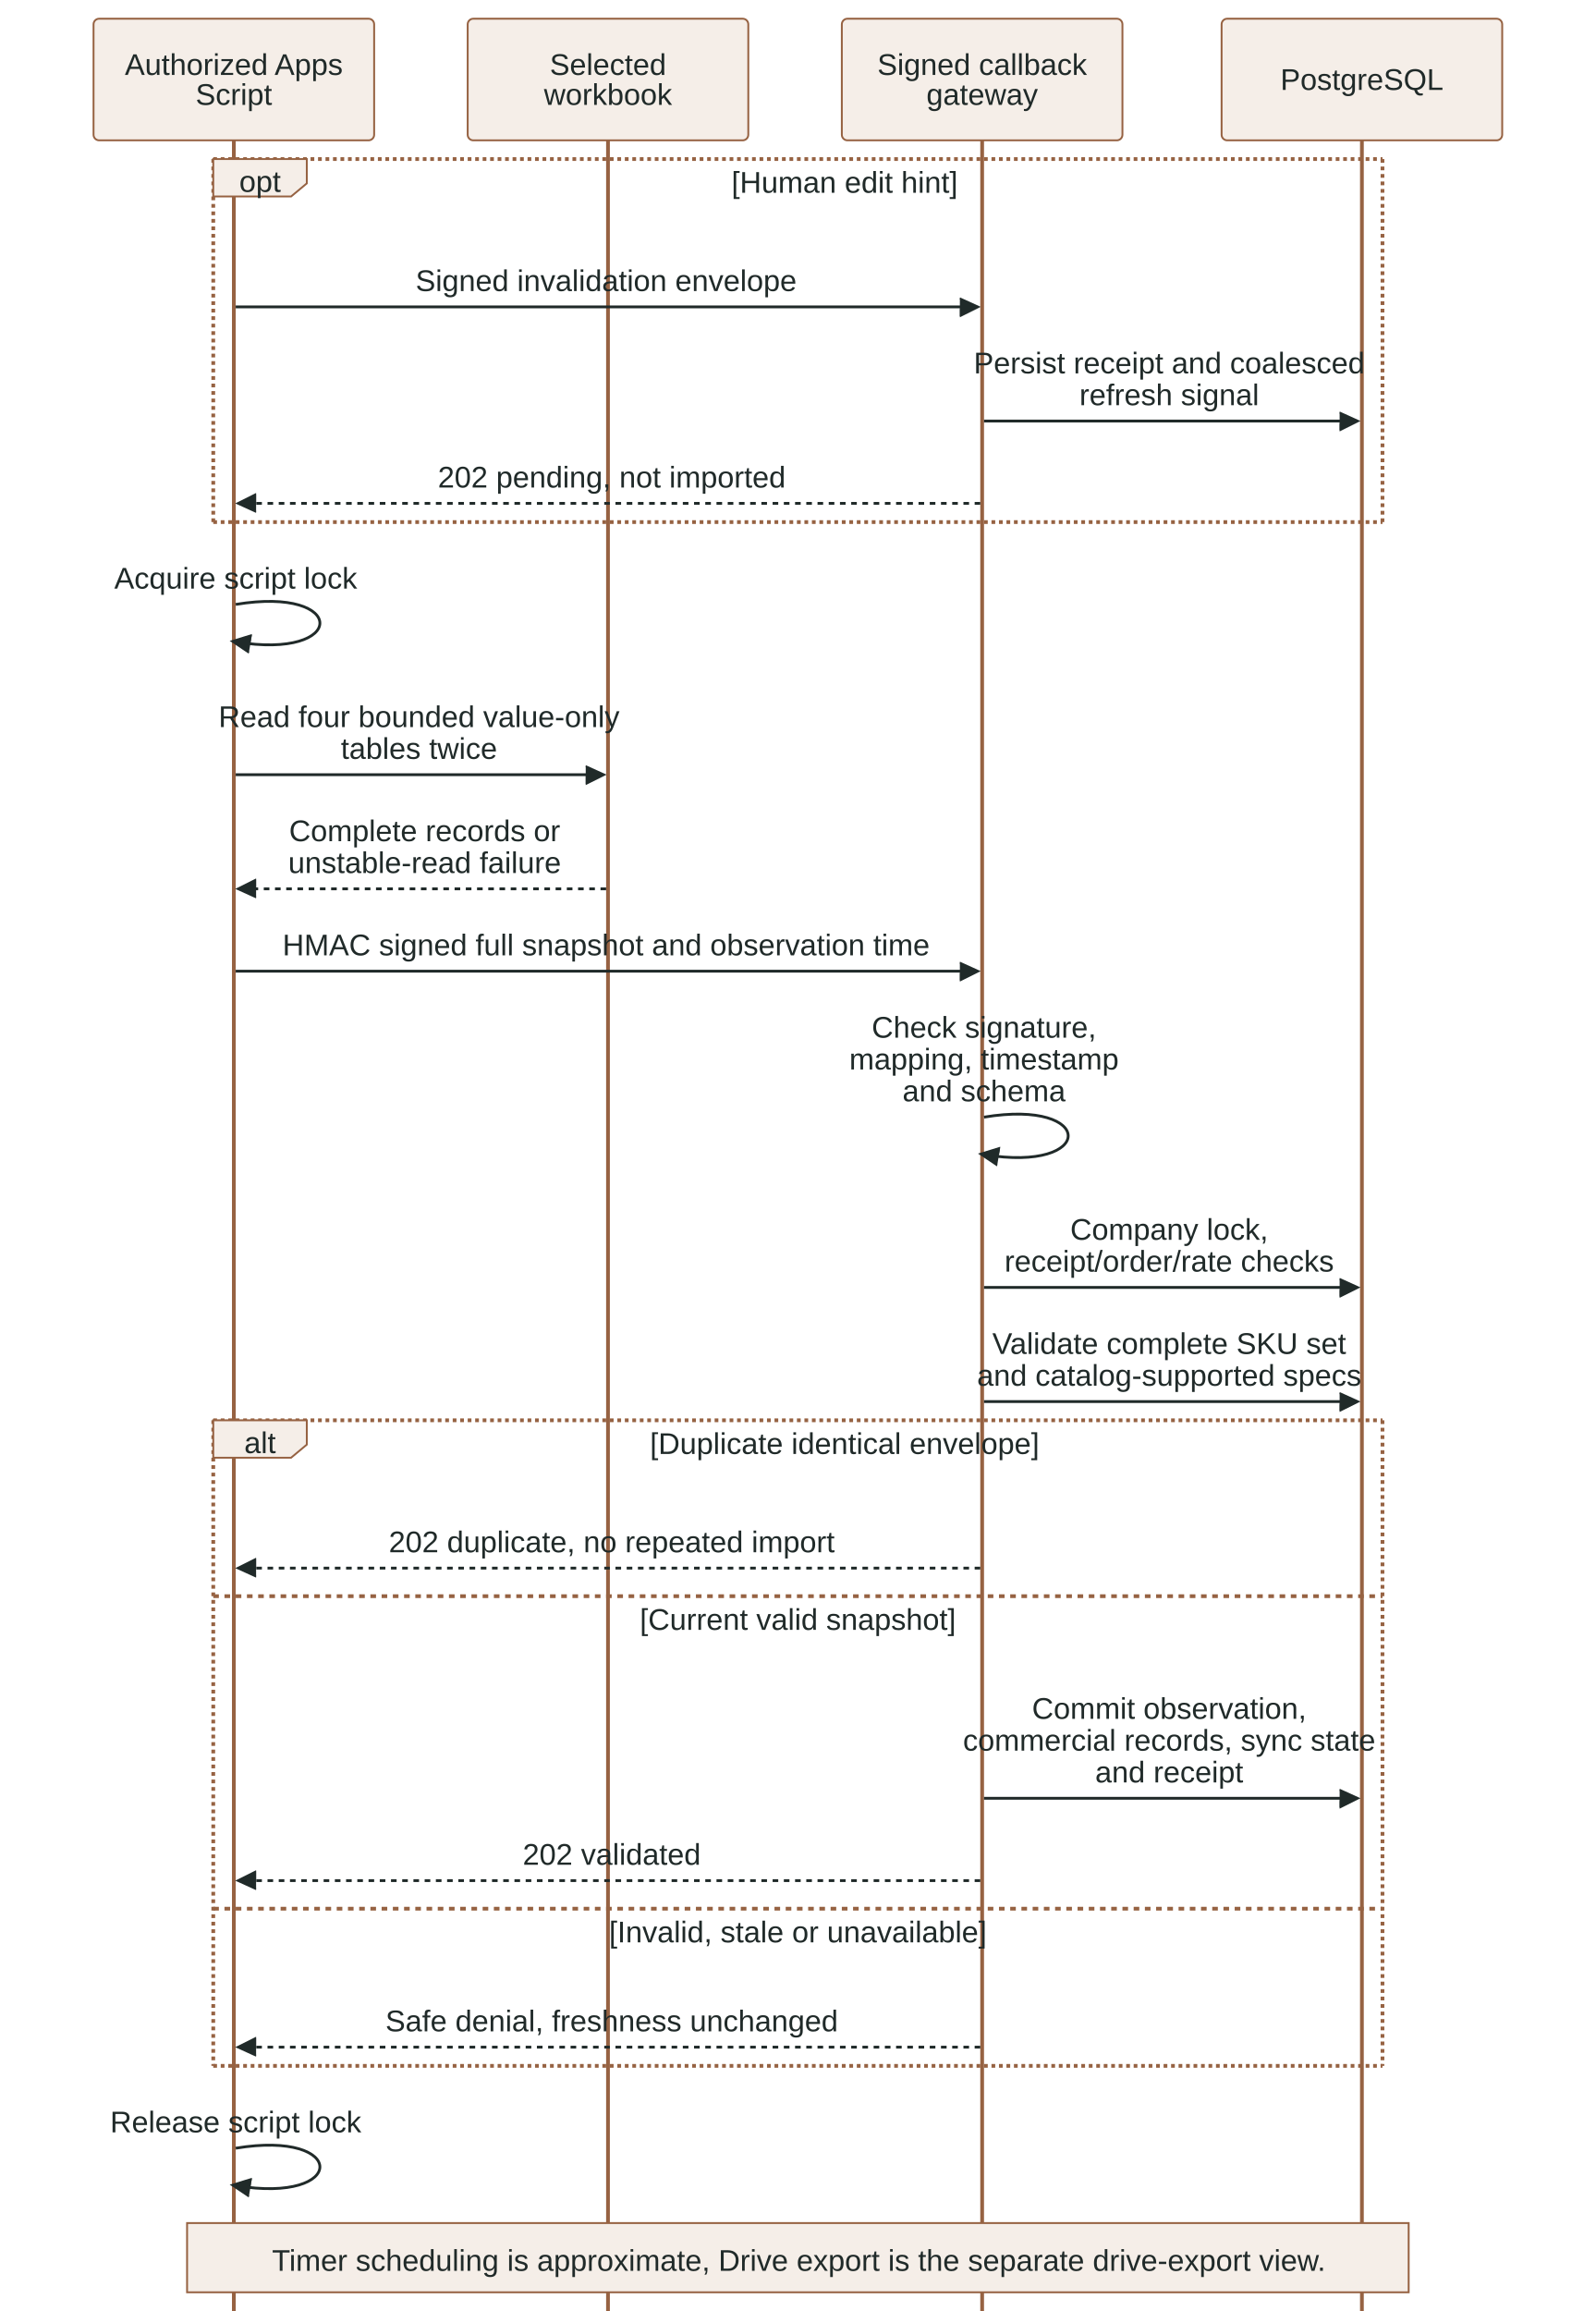
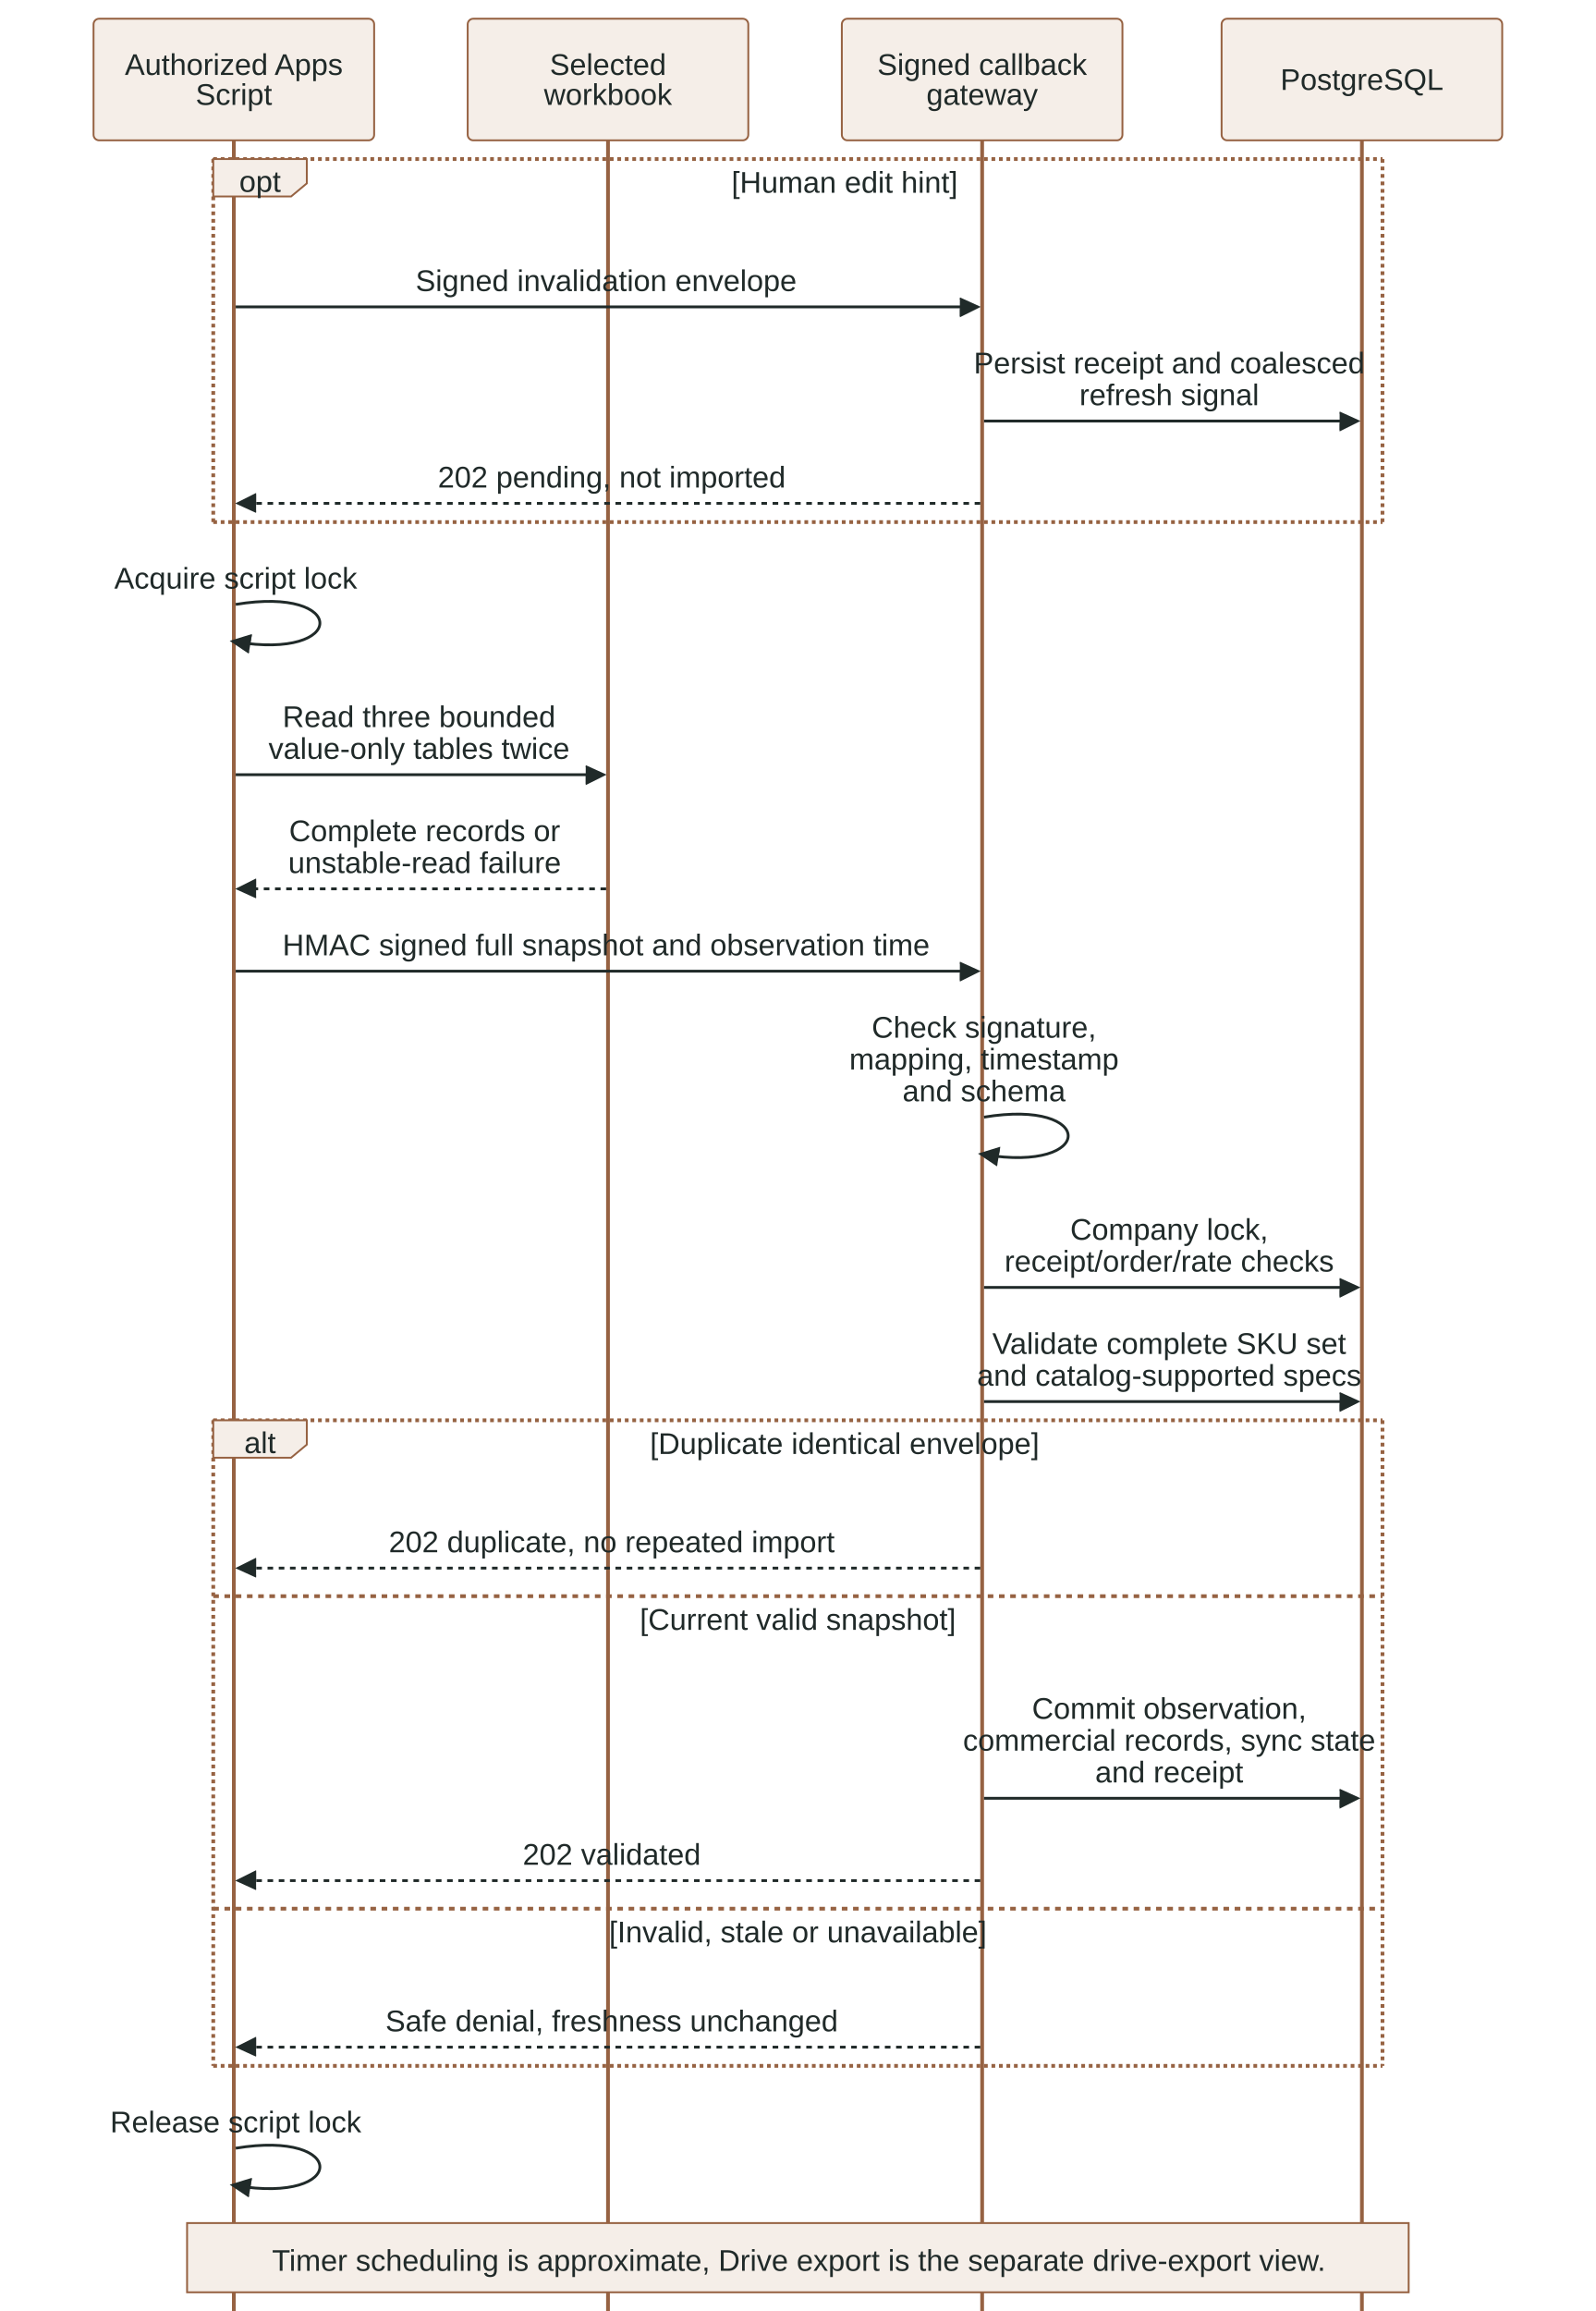
<svg xmlns="http://www.w3.org/2000/svg" id="luma_google_snapshot" width="100%" style="max-width: 853px; background-color: rgb(255, 255, 255);" viewBox="-50 -10 853 1235" role="graphics-document document" aria-roledescription="sequence" aria-describedby="chart-desc-luma_google_snapshot" aria-labelledby="chart-title-luma_google_snapshot">
  <g>
    <line id="actor18" x1="678" y1="65" x2="678" y2="2000" class="actor-line 200" stroke-width="0.5px" stroke="#999" name="DB" data-et="life-line" data-id="DB" />
    <g id="root-18" data-et="participant" data-type="participant" data-id="DB">
      <rect x="603" y="0" fill="#eaeaea" stroke="#666" width="150" height="65" name="DB" rx="3" ry="3" class="actor actor-top" />
      <text x="678" y="32.5" dominant-baseline="central" alignment-baseline="central" class="actor actor-box" style="text-anchor: middle; font-size: 16px; font-weight: 400; font-family: Arial, sans-serif;">
        <tspan x="678" dy="0">PostgreSQL</tspan>
      </text>
    </g>
  </g>
  <g>
    <line id="actor17" x1="475" y1="65" x2="475" y2="2000" class="actor-line 200" stroke-width="0.5px" stroke="#999" name="API" data-et="life-line" data-id="API" />
    <g id="root-17" data-et="participant" data-type="participant" data-id="API">
      <rect x="400" y="0" fill="#eaeaea" stroke="#666" width="150" height="65" name="API" rx="3" ry="3" class="actor actor-top" />
      <text x="475" y="32.5" dominant-baseline="central" alignment-baseline="central" class="actor actor-box" style="text-anchor: middle; font-size: 16px; font-weight: 400; font-family: Arial, sans-serif;">
        <tspan x="475" dy="-8">Signed callback</tspan>
      </text>
      <text x="475" y="32.5" dominant-baseline="central" alignment-baseline="central" class="actor actor-box" style="text-anchor: middle; font-size: 16px; font-weight: 400; font-family: Arial, sans-serif;">
        <tspan x="475" dy="8">gateway</tspan>
      </text>
    </g>
  </g>
  <g>
    <line id="actor16" x1="275" y1="65" x2="275" y2="2000" class="actor-line 200" stroke-width="0.5px" stroke="#999" name="Sheet" data-et="life-line" data-id="Sheet" />
    <g id="root-16" data-et="participant" data-type="participant" data-id="Sheet">
      <rect x="200" y="0" fill="#eaeaea" stroke="#666" width="150" height="65" name="Sheet" rx="3" ry="3" class="actor actor-top" />
      <text x="275" y="32.5" dominant-baseline="central" alignment-baseline="central" class="actor actor-box" style="text-anchor: middle; font-size: 16px; font-weight: 400; font-family: Arial, sans-serif;">
        <tspan x="275" dy="-8">Selected</tspan>
      </text>
      <text x="275" y="32.5" dominant-baseline="central" alignment-baseline="central" class="actor actor-box" style="text-anchor: middle; font-size: 16px; font-weight: 400; font-family: Arial, sans-serif;">
        <tspan x="275" dy="8">workbook</tspan>
      </text>
    </g>
  </g>
  <g>
    <line id="actor15" x1="75" y1="65" x2="75" y2="2000" class="actor-line 200" stroke-width="0.5px" stroke="#999" name="GAS" data-et="life-line" data-id="GAS" />
    <g id="root-15" data-et="participant" data-type="participant" data-id="GAS">
      <rect x="0" y="0" fill="#eaeaea" stroke="#666" width="150" height="65" name="GAS" rx="3" ry="3" class="actor actor-top" />
      <text x="75" y="32.5" dominant-baseline="central" alignment-baseline="central" class="actor actor-box" style="text-anchor: middle; font-size: 16px; font-weight: 400; font-family: Arial, sans-serif;">
        <tspan x="75" dy="-8">Authorized Apps</tspan>
      </text>
      <text x="75" y="32.5" dominant-baseline="central" alignment-baseline="central" class="actor actor-box" style="text-anchor: middle; font-size: 16px; font-weight: 400; font-family: Arial, sans-serif;">
        <tspan x="75" dy="8">Script</tspan>
      </text>
    </g>
  </g>
  <style>#luma_google_snapshot{font-family:Arial,sans-serif;font-size:16px;fill:#202a29;}@keyframes edge-animation-frame{from{stroke-dashoffset:0;}}@keyframes dash{to{stroke-dashoffset:0;}}#luma_google_snapshot .edge-animation-slow{stroke-dasharray:9,5!important;stroke-dashoffset:900;animation:dash 50s linear infinite;stroke-linecap:round;}#luma_google_snapshot .edge-animation-fast{stroke-dasharray:9,5!important;stroke-dashoffset:900;animation:dash 20s linear infinite;stroke-linecap:round;}#luma_google_snapshot .error-icon{fill:#f7f8f5;}#luma_google_snapshot .error-text{fill:#08070a;stroke:#08070a;}#luma_google_snapshot .edge-thickness-normal{stroke-width:1px;}#luma_google_snapshot .edge-thickness-thick{stroke-width:3.5px;}#luma_google_snapshot .edge-pattern-solid{stroke-dasharray:0;}#luma_google_snapshot .edge-thickness-invisible{stroke-width:0;fill:none;}#luma_google_snapshot .edge-pattern-dashed{stroke-dasharray:3;}#luma_google_snapshot .edge-pattern-dotted{stroke-dasharray:2;}#luma_google_snapshot .marker{fill:#58645e;stroke:#58645e;}#luma_google_snapshot .marker.cross{stroke:#58645e;}#luma_google_snapshot svg{font-family:Arial,sans-serif;font-size:16px;}#luma_google_snapshot p{margin:0;}#luma_google_snapshot .actor{stroke:#966242;fill:#f5eee8;stroke-width:1;}#luma_google_snapshot rect.actor.outer-path[data-look="neo"]{filter:drop-shadow( 1px 2px 2px rgba(185,185,185,1));}#luma_google_snapshot rect.note[data-look="neo"]{stroke:#966242;fill:#f5eee8;filter:drop-shadow( 1px 2px 2px rgba(185,185,185,1));}#luma_google_snapshot text.actor&gt;tspan{fill:#202a29;stroke:none;}#luma_google_snapshot .actor-line{stroke:#966242;}#luma_google_snapshot .innerArc{stroke-width:1.5;stroke-dasharray:none;}#luma_google_snapshot .messageLine0{stroke-width:1.5;stroke-dasharray:none;stroke:#202a29;}#luma_google_snapshot .messageLine1{stroke-width:1.5;stroke-dasharray:2,2;stroke:#202a29;}#luma_google_snapshot [id$="-arrowhead"] path{fill:#202a29;stroke:#202a29;}#luma_google_snapshot .sequenceNumber{fill:#a79ba1;}#luma_google_snapshot [id$="-sequencenumber"]{fill:#202a29;}#luma_google_snapshot [id$="-crosshead"] path{fill:#202a29;stroke:#202a29;}#luma_google_snapshot .messageText{fill:#202a29;stroke:none;}#luma_google_snapshot .labelBox{stroke:#966242;fill:#f5eee8;filter:none;}#luma_google_snapshot .labelText,#luma_google_snapshot .labelText&gt;tspan{fill:#202a29;stroke:none;}#luma_google_snapshot .loopText,#luma_google_snapshot .loopText&gt;tspan{fill:#202a29;stroke:none;}#luma_google_snapshot .sectionTitle,#luma_google_snapshot .sectionTitle&gt;tspan{fill:#202a29;stroke:none;}#luma_google_snapshot .loopLine{stroke-width:2px;stroke-dasharray:2,2;stroke:#966242;fill:#966242;}#luma_google_snapshot .note{stroke:#966242;fill:#f5eee8;}#luma_google_snapshot .noteText,#luma_google_snapshot .noteText&gt;tspan{fill:#202a29;stroke:none;font-weight:normal;}#luma_google_snapshot .activation0{fill:#edf3ee;stroke:hsl(130, 20%, 84.118%);}#luma_google_snapshot .activation1{fill:#edf3ee;stroke:hsl(130, 20%, 84.118%);}#luma_google_snapshot .activation2{fill:#edf3ee;stroke:hsl(130, 20%, 84.118%);}#luma_google_snapshot .actorPopupMenu{position:absolute;}#luma_google_snapshot .actorPopupMenuPanel{position:absolute;fill:#f5eee8;box-shadow:0px 8px 16px 0px rgba(0,0,0,0.2);filter:drop-shadow(3px 5px 2px rgb(0 0 0 / 0.4));}#luma_google_snapshot .actor-man circle,#luma_google_snapshot line{fill:#f5eee8;stroke-width:2px;}#luma_google_snapshot g rect.rect{filter:drop-shadow( 1px 2px 2px rgba(185,185,185,1));stroke:#966242;}#luma_google_snapshot .node .neo-node{stroke:#966242;}#luma_google_snapshot [data-look="neo"].node rect,#luma_google_snapshot [data-look="neo"].cluster rect,#luma_google_snapshot [data-look="neo"].node polygon{stroke:url(#luma_google_snapshot-gradient);filter:drop-shadow( 1px 2px 2px rgba(185,185,185,1));}#luma_google_snapshot [data-look="neo"].swimlane.cluster rect{filter:none;}#luma_google_snapshot [data-look="neo"].node path{stroke:url(#luma_google_snapshot-gradient);stroke-width:1px;}#luma_google_snapshot [data-look="neo"].node .outer-path{filter:drop-shadow( 1px 2px 2px rgba(185,185,185,1));}#luma_google_snapshot [data-look="neo"].node .neo-line path{stroke:#966242;filter:none;}#luma_google_snapshot [data-look="neo"].node circle{stroke:url(#luma_google_snapshot-gradient);filter:drop-shadow( 1px 2px 2px rgba(185,185,185,1));}#luma_google_snapshot [data-look="neo"].node circle .state-start{fill:#000000;}#luma_google_snapshot [data-look="neo"].icon-shape .icon{fill:url(#luma_google_snapshot-gradient);filter:drop-shadow( 1px 2px 2px rgba(185,185,185,1));}#luma_google_snapshot [data-look="neo"].icon-shape .icon-neo path{stroke:url(#luma_google_snapshot-gradient);filter:drop-shadow( 1px 2px 2px rgba(185,185,185,1));}#luma_google_snapshot :root{--mermaid-font-family:Arial,sans-serif;}</style>
  <g />
  <defs>
    <symbol id="luma_google_snapshot-computer" width="24" height="24">
      <path transform="scale(.5)" d="M2 2v13h20v-13h-20zm18 11h-16v-9h16v9zm-10.228 6l.466-1h3.524l.467 1h-4.457zm14.228 3h-24l2-6h2.104l-1.33 4h18.45l-1.297-4h2.073l2 6zm-5-10h-14v-7h14v7z" />
    </symbol>
  </defs>
  <defs>
    <symbol id="luma_google_snapshot-database" fill-rule="evenodd" clip-rule="evenodd">
      <path transform="scale(.5)" d="M12.258.001l.256.004.255.005.253.008.251.01.249.012.247.015.246.016.242.019.241.02.239.023.236.024.233.027.231.028.229.031.225.032.223.034.22.036.217.038.214.04.211.041.208.043.205.045.201.046.198.048.194.05.191.051.187.053.183.054.18.056.175.057.172.059.168.06.163.061.16.063.155.064.15.066.074.033.073.033.071.034.07.034.069.035.068.035.067.035.066.035.064.036.064.036.062.036.06.036.06.037.058.037.058.037.055.038.055.038.053.038.052.038.051.039.05.039.048.039.047.039.045.04.044.04.043.04.041.04.04.041.039.041.037.041.036.041.034.041.033.042.032.042.03.042.029.042.027.042.026.043.024.043.023.043.021.043.02.043.018.044.017.043.015.044.013.044.012.044.011.045.009.044.007.045.006.045.004.045.002.045.001.045v17l-.001.045-.002.045-.004.045-.006.045-.007.045-.009.044-.011.045-.012.044-.013.044-.015.044-.017.043-.018.044-.02.043-.021.043-.023.043-.024.043-.026.043-.027.042-.029.042-.03.042-.032.042-.033.042-.034.041-.036.041-.037.041-.039.041-.04.041-.041.04-.043.04-.044.04-.045.04-.047.039-.048.039-.05.039-.051.039-.052.038-.053.038-.055.038-.055.038-.058.037-.058.037-.06.037-.06.036-.062.036-.064.036-.064.036-.066.035-.067.035-.068.035-.069.035-.07.034-.071.034-.073.033-.074.033-.15.066-.155.064-.16.063-.163.061-.168.06-.172.059-.175.057-.18.056-.183.054-.187.053-.191.051-.194.05-.198.048-.201.046-.205.045-.208.043-.211.041-.214.04-.217.038-.22.036-.223.034-.225.032-.229.031-.231.028-.233.027-.236.024-.239.023-.241.02-.242.019-.246.016-.247.015-.249.012-.251.01-.253.008-.255.005-.256.004-.258.001-.258-.001-.256-.004-.255-.005-.253-.008-.251-.01-.249-.012-.247-.015-.245-.016-.243-.019-.241-.02-.238-.023-.236-.024-.234-.027-.231-.028-.228-.031-.226-.032-.223-.034-.22-.036-.217-.038-.214-.04-.211-.041-.208-.043-.204-.045-.201-.046-.198-.048-.195-.05-.19-.051-.187-.053-.184-.054-.179-.056-.176-.057-.172-.059-.167-.06-.164-.061-.159-.063-.155-.064-.151-.066-.074-.033-.072-.033-.072-.034-.07-.034-.069-.035-.068-.035-.067-.035-.066-.035-.064-.036-.063-.036-.062-.036-.061-.036-.06-.037-.058-.037-.057-.037-.056-.038-.055-.038-.053-.038-.052-.038-.051-.039-.049-.039-.049-.039-.046-.039-.046-.04-.044-.04-.043-.04-.041-.04-.04-.041-.039-.041-.037-.041-.036-.041-.034-.041-.033-.042-.032-.042-.03-.042-.029-.042-.027-.042-.026-.043-.024-.043-.023-.043-.021-.043-.02-.043-.018-.044-.017-.043-.015-.044-.013-.044-.012-.044-.011-.045-.009-.044-.007-.045-.006-.045-.004-.045-.002-.045-.001-.045v-17l.001-.045.002-.045.004-.045.006-.045.007-.045.009-.044.011-.045.012-.044.013-.044.015-.044.017-.043.018-.044.02-.043.021-.043.023-.043.024-.043.026-.043.027-.042.029-.042.03-.042.032-.042.033-.042.034-.041.036-.041.037-.041.039-.041.04-.041.041-.04.043-.04.044-.04.046-.04.046-.039.049-.039.049-.039.051-.039.052-.038.053-.038.055-.038.056-.038.057-.037.058-.037.06-.037.061-.036.062-.036.063-.036.064-.036.066-.035.067-.035.068-.035.069-.035.07-.034.072-.034.072-.033.074-.033.151-.066.155-.064.159-.063.164-.061.167-.06.172-.059.176-.057.179-.056.184-.054.187-.053.19-.051.195-.05.198-.048.201-.046.204-.045.208-.043.211-.041.214-.04.217-.038.22-.036.223-.034.226-.032.228-.031.231-.028.234-.027.236-.024.238-.023.241-.02.243-.019.245-.016.247-.015.249-.012.251-.01.253-.008.255-.005.256-.004.258-.001.258.001zm-9.258 20.499v.01l.001.021.003.021.004.022.005.021.006.022.007.022.009.023.01.022.011.023.012.023.013.023.015.023.016.024.017.023.018.024.019.024.021.024.022.025.023.024.024.025.052.049.056.05.061.051.066.051.07.051.075.051.079.052.084.052.088.052.092.052.097.052.102.051.105.052.11.052.114.051.119.051.123.051.127.05.131.05.135.05.139.048.144.049.147.047.152.047.155.047.16.045.163.045.167.043.171.043.176.041.178.041.183.039.187.039.19.037.194.035.197.035.202.033.204.031.209.03.212.029.216.027.219.025.222.024.226.021.23.02.233.018.236.016.24.015.243.012.246.01.249.008.253.005.256.004.259.001.26-.001.257-.004.254-.005.25-.008.247-.011.244-.012.241-.014.237-.016.233-.018.231-.021.226-.021.224-.024.22-.026.216-.027.212-.028.21-.031.205-.031.202-.034.198-.034.194-.036.191-.037.187-.039.183-.04.179-.04.175-.042.172-.043.168-.044.163-.045.16-.046.155-.046.152-.047.148-.048.143-.049.139-.049.136-.05.131-.05.126-.05.123-.051.118-.052.114-.051.11-.052.106-.052.101-.052.096-.052.092-.052.088-.053.083-.051.079-.052.074-.052.07-.051.065-.051.06-.051.056-.05.051-.05.023-.024.023-.025.021-.024.02-.024.019-.024.018-.024.017-.024.015-.023.014-.024.013-.023.012-.023.01-.023.01-.022.008-.022.006-.022.006-.022.004-.022.004-.021.001-.021.001-.021v-4.127l-.077.055-.08.053-.083.054-.085.053-.087.052-.09.052-.093.051-.095.05-.097.05-.1.049-.102.049-.105.048-.106.047-.109.047-.111.046-.114.045-.115.045-.118.044-.12.043-.122.042-.124.042-.126.041-.128.04-.13.04-.132.038-.134.038-.135.037-.138.037-.139.035-.142.035-.143.034-.144.033-.147.032-.148.031-.15.03-.151.03-.153.029-.154.027-.156.027-.158.026-.159.025-.161.024-.162.023-.163.022-.165.021-.166.02-.167.019-.169.018-.169.017-.171.016-.173.015-.173.014-.175.013-.175.012-.177.011-.178.01-.179.008-.179.008-.181.006-.182.005-.182.004-.184.003-.184.002h-.37l-.184-.002-.184-.003-.182-.004-.182-.005-.181-.006-.179-.008-.179-.008-.178-.01-.176-.011-.176-.012-.175-.013-.173-.014-.172-.015-.171-.016-.17-.017-.169-.018-.167-.019-.166-.02-.165-.021-.163-.022-.162-.023-.161-.024-.159-.025-.157-.026-.156-.027-.155-.027-.153-.029-.151-.03-.15-.03-.148-.031-.146-.032-.145-.033-.143-.034-.141-.035-.14-.035-.137-.037-.136-.037-.134-.038-.132-.038-.13-.04-.128-.04-.126-.041-.124-.042-.122-.042-.12-.044-.117-.043-.116-.045-.113-.045-.112-.046-.109-.047-.106-.047-.105-.048-.102-.049-.1-.049-.097-.05-.095-.05-.093-.052-.09-.051-.087-.052-.085-.053-.083-.054-.08-.054-.077-.054v4.127zm0-5.654v.011l.001.021.003.021.004.021.005.022.006.022.007.022.009.022.01.022.011.023.012.023.013.023.015.024.016.023.017.024.018.024.019.024.021.024.022.024.023.025.024.024.052.05.056.05.061.05.066.051.07.051.075.052.079.051.084.052.088.052.092.052.097.052.102.052.105.052.11.051.114.051.119.052.123.05.127.051.131.05.135.049.139.049.144.048.147.048.152.047.155.046.16.045.163.045.167.044.171.042.176.042.178.04.183.04.187.038.19.037.194.036.197.034.202.033.204.032.209.03.212.028.216.027.219.025.222.024.226.022.23.02.233.018.236.016.24.014.243.012.246.01.249.008.253.006.256.003.259.001.26-.001.257-.003.254-.006.25-.008.247-.01.244-.012.241-.015.237-.016.233-.018.231-.02.226-.022.224-.024.22-.025.216-.027.212-.029.21-.03.205-.032.202-.033.198-.035.194-.036.191-.037.187-.039.183-.039.179-.041.175-.042.172-.043.168-.044.163-.045.16-.045.155-.047.152-.047.148-.048.143-.048.139-.05.136-.049.131-.05.126-.051.123-.051.118-.051.114-.052.11-.052.106-.052.101-.052.096-.052.092-.052.088-.052.083-.052.079-.052.074-.051.07-.052.065-.051.06-.05.056-.051.051-.049.023-.025.023-.024.021-.025.02-.024.019-.024.018-.024.017-.024.015-.023.014-.023.013-.024.012-.022.01-.023.01-.023.008-.022.006-.022.006-.022.004-.021.004-.022.001-.021.001-.021v-4.139l-.077.054-.08.054-.083.054-.085.052-.087.053-.09.051-.093.051-.095.051-.097.05-.1.049-.102.049-.105.048-.106.047-.109.047-.111.046-.114.045-.115.044-.118.044-.12.044-.122.042-.124.042-.126.041-.128.04-.13.039-.132.039-.134.038-.135.037-.138.036-.139.036-.142.035-.143.033-.144.033-.147.033-.148.031-.15.03-.151.03-.153.028-.154.028-.156.027-.158.026-.159.025-.161.024-.162.023-.163.022-.165.021-.166.02-.167.019-.169.018-.169.017-.171.016-.173.015-.173.014-.175.013-.175.012-.177.011-.178.009-.179.009-.179.007-.181.007-.182.005-.182.004-.184.003-.184.002h-.37l-.184-.002-.184-.003-.182-.004-.182-.005-.181-.007-.179-.007-.179-.009-.178-.009-.176-.011-.176-.012-.175-.013-.173-.014-.172-.015-.171-.016-.17-.017-.169-.018-.167-.019-.166-.02-.165-.021-.163-.022-.162-.023-.161-.024-.159-.025-.157-.026-.156-.027-.155-.028-.153-.028-.151-.03-.15-.03-.148-.031-.146-.033-.145-.033-.143-.033-.141-.035-.14-.036-.137-.036-.136-.037-.134-.038-.132-.039-.13-.039-.128-.04-.126-.041-.124-.042-.122-.043-.12-.043-.117-.044-.116-.044-.113-.046-.112-.046-.109-.046-.106-.047-.105-.048-.102-.049-.1-.049-.097-.05-.095-.051-.093-.051-.09-.051-.087-.053-.085-.052-.083-.054-.08-.054-.077-.054v4.139zm0-5.666v.011l.001.02.003.022.004.021.005.022.006.021.007.022.009.023.01.022.011.023.012.023.013.023.015.023.016.024.017.024.018.023.019.024.021.025.022.024.023.024.024.025.052.05.056.05.061.05.066.051.07.051.075.052.079.051.084.052.088.052.092.052.097.052.102.052.105.051.11.052.114.051.119.051.123.051.127.05.131.05.135.05.139.049.144.048.147.048.152.047.155.046.16.045.163.045.167.043.171.043.176.042.178.04.183.04.187.038.19.037.194.036.197.034.202.033.204.032.209.03.212.028.216.027.219.025.222.024.226.021.23.02.233.018.236.017.24.014.243.012.246.01.249.008.253.006.256.003.259.001.26-.001.257-.003.254-.006.25-.008.247-.01.244-.013.241-.014.237-.016.233-.018.231-.02.226-.022.224-.024.22-.025.216-.027.212-.029.21-.03.205-.032.202-.033.198-.035.194-.036.191-.037.187-.039.183-.039.179-.041.175-.042.172-.043.168-.044.163-.045.16-.045.155-.047.152-.047.148-.048.143-.049.139-.049.136-.049.131-.051.126-.05.123-.051.118-.052.114-.051.11-.052.106-.052.101-.052.096-.052.092-.052.088-.052.083-.052.079-.052.074-.052.07-.051.065-.051.06-.051.056-.05.051-.049.023-.025.023-.025.021-.024.02-.024.019-.024.018-.024.017-.024.015-.023.014-.024.013-.023.012-.023.01-.022.01-.023.008-.022.006-.022.006-.022.004-.022.004-.021.001-.021.001-.021v-4.153l-.077.054-.08.054-.083.053-.085.053-.087.053-.09.051-.093.051-.095.051-.097.05-.1.049-.102.048-.105.048-.106.048-.109.046-.111.046-.114.046-.115.044-.118.044-.12.043-.122.043-.124.042-.126.041-.128.04-.13.039-.132.039-.134.038-.135.037-.138.036-.139.036-.142.034-.143.034-.144.033-.147.032-.148.032-.15.03-.151.03-.153.028-.154.028-.156.027-.158.026-.159.024-.161.024-.162.023-.163.023-.165.021-.166.02-.167.019-.169.018-.169.017-.171.016-.173.015-.173.014-.175.013-.175.012-.177.01-.178.01-.179.009-.179.007-.181.006-.182.006-.182.004-.184.003-.184.001-.185.001-.185-.001-.184-.001-.184-.003-.182-.004-.182-.006-.181-.006-.179-.007-.179-.009-.178-.01-.176-.01-.176-.012-.175-.013-.173-.014-.172-.015-.171-.016-.17-.017-.169-.018-.167-.019-.166-.02-.165-.021-.163-.023-.162-.023-.161-.024-.159-.024-.157-.026-.156-.027-.155-.028-.153-.028-.151-.03-.15-.03-.148-.032-.146-.032-.145-.033-.143-.034-.141-.034-.14-.036-.137-.036-.136-.037-.134-.038-.132-.039-.13-.039-.128-.041-.126-.041-.124-.041-.122-.043-.12-.043-.117-.044-.116-.044-.113-.046-.112-.046-.109-.046-.106-.048-.105-.048-.102-.048-.1-.05-.097-.049-.095-.051-.093-.051-.09-.052-.087-.052-.085-.053-.083-.053-.08-.054-.077-.054v4.153zm8.74-8.179l-.257.004-.254.005-.25.008-.247.011-.244.012-.241.014-.237.016-.233.018-.231.021-.226.022-.224.023-.22.026-.216.027-.212.028-.21.031-.205.032-.202.033-.198.034-.194.036-.191.038-.187.038-.183.04-.179.041-.175.042-.172.043-.168.043-.163.045-.16.046-.155.046-.152.048-.148.048-.143.048-.139.049-.136.05-.131.05-.126.051-.123.051-.118.051-.114.052-.11.052-.106.052-.101.052-.096.052-.092.052-.088.052-.083.052-.079.052-.074.051-.07.052-.065.051-.06.05-.056.05-.051.05-.023.025-.023.024-.021.024-.02.025-.019.024-.018.024-.017.023-.015.024-.014.023-.013.023-.012.023-.01.023-.01.022-.008.022-.006.023-.006.021-.004.022-.004.021-.001.021-.001.021.001.021.001.021.004.021.004.022.006.021.006.023.008.022.01.022.01.023.012.023.013.023.014.023.015.024.017.023.018.024.019.024.02.025.021.024.023.024.023.025.051.05.056.05.06.05.065.051.07.052.074.051.079.052.083.052.088.052.092.052.096.052.101.052.106.052.11.052.114.052.118.051.123.051.126.051.131.05.136.05.139.049.143.048.148.048.152.048.155.046.16.046.163.045.168.043.172.043.175.042.179.041.183.04.187.038.191.038.194.036.198.034.202.033.205.032.21.031.212.028.216.027.22.026.224.023.226.022.231.021.233.018.237.016.241.014.244.012.247.011.25.008.254.005.257.004.26.001.26-.001.257-.004.254-.005.25-.008.247-.011.244-.012.241-.014.237-.016.233-.018.231-.021.226-.022.224-.023.22-.026.216-.027.212-.028.21-.031.205-.032.202-.033.198-.034.194-.036.191-.038.187-.038.183-.04.179-.041.175-.042.172-.043.168-.043.163-.045.16-.046.155-.046.152-.048.148-.048.143-.048.139-.049.136-.05.131-.05.126-.051.123-.051.118-.051.114-.052.11-.052.106-.052.101-.052.096-.052.092-.052.088-.052.083-.052.079-.052.074-.051.07-.052.065-.051.06-.05.056-.05.051-.05.023-.025.023-.024.021-.024.02-.025.019-.024.018-.024.017-.023.015-.024.014-.023.013-.023.012-.023.01-.023.01-.022.008-.022.006-.023.006-.021.004-.022.004-.021.001-.021.001-.021-.001-.021-.001-.021-.004-.021-.004-.022-.006-.021-.006-.023-.008-.022-.01-.022-.01-.023-.012-.023-.013-.023-.014-.023-.015-.024-.017-.023-.018-.024-.019-.024-.02-.025-.021-.024-.023-.024-.023-.025-.051-.05-.056-.05-.06-.05-.065-.051-.07-.052-.074-.051-.079-.052-.083-.052-.088-.052-.092-.052-.096-.052-.101-.052-.106-.052-.11-.052-.114-.052-.118-.051-.123-.051-.126-.051-.131-.05-.136-.05-.139-.049-.143-.048-.148-.048-.152-.048-.155-.046-.16-.046-.163-.045-.168-.043-.172-.043-.175-.042-.179-.041-.183-.04-.187-.038-.191-.038-.194-.036-.198-.034-.202-.033-.205-.032-.21-.031-.212-.028-.216-.027-.22-.026-.224-.023-.226-.022-.231-.021-.233-.018-.237-.016-.241-.014-.244-.012-.247-.011-.25-.008-.254-.005-.257-.004-.26-.001-.26.001z" />
    </symbol>
  </defs>
  <defs>
    <symbol id="luma_google_snapshot-clock" width="24" height="24">
      <path transform="scale(.5)" d="M12 2c5.514 0 10 4.486 10 10s-4.486 10-10 10-10-4.486-10-10 4.486-10 10-10zm0-2c-6.627 0-12 5.373-12 12s5.373 12 12 12 12-5.373 12-12-5.373-12-12-12zm5.848 12.459c.202.038.202.333.001.372-1.907.361-6.045 1.111-6.547 1.111-.719 0-1.301-.582-1.301-1.301 0-.512.77-5.447 1.125-7.445.034-.192.312-.181.343.014l.985 6.238 5.394 1.011z" />
    </symbol>
  </defs>
  <defs>
    <marker id="luma_google_snapshot-arrowhead" refX="7.9" refY="5" markerUnits="userSpaceOnUse" markerWidth="12" markerHeight="12" orient="auto-start-reverse">
      <path d="M -1 0 L 10 5 L 0 10 z" />
    </marker>
  </defs>
  <defs>
    <marker id="luma_google_snapshot-crosshead" markerWidth="15" markerHeight="8" orient="auto" refX="4" refY="4.5">
      <path fill="none" stroke="#000000" stroke-width="1pt" d="M 1,2 L 6,7 M 6,2 L 1,7" style="stroke-dasharray: 0, 0;" />
    </marker>
  </defs>
  <defs>
    <marker id="luma_google_snapshot-filled-head" refX="15.5" refY="7" markerWidth="20" markerHeight="28" orient="auto">
      <path d="M 18,7 L9,13 L14,7 L9,1 Z" />
    </marker>
  </defs>
  <defs>
    <marker id="luma_google_snapshot-sequencenumber" refX="15" refY="15" markerWidth="60" markerHeight="40" orient="auto">
      <circle cx="15" cy="15" r="6" />
    </marker>
  </defs>
  <defs>
    <marker id="luma_google_snapshot-solidTopArrowHead" refX="7.9" refY="7.25" markerUnits="userSpaceOnUse" markerWidth="12" markerHeight="12" orient="auto-start-reverse">
      <path d="M 0 0 L 10 8 L 0 8 z" />
    </marker>
  </defs>
  <defs>
    <marker id="luma_google_snapshot-solidBottomArrowHead" refX="7.9" refY="0.75" markerUnits="userSpaceOnUse" markerWidth="12" markerHeight="12" orient="auto-start-reverse">
      <path d="M 0 0 L 10 0 L 0 8 z" />
    </marker>
  </defs>
  <defs>
    <marker id="luma_google_snapshot-stickTopArrowHead" refX="7.5" refY="7" markerUnits="userSpaceOnUse" markerWidth="12" markerHeight="12" orient="auto-start-reverse">
      <path d="M 0 0 L 7 7" stroke="black" stroke-width="1.5" fill="none" />
    </marker>
  </defs>
  <defs>
    <marker id="luma_google_snapshot-stickBottomArrowHead" refX="7.5" refY="0" markerUnits="userSpaceOnUse" markerWidth="12" markerHeight="12" orient="auto-start-reverse">
      <path d="M 0 7 L 7 0" stroke="black" stroke-width="1.5" fill="none" />
    </marker>
  </defs>
  <g data-et="control-structure" data-id="i4">
    <line x1="64" y1="75" x2="689" y2="75" class="loopLine" />
    <line x1="689" y1="75" x2="689" y2="269" class="loopLine" />
    <line x1="64" y1="269" x2="689" y2="269" class="loopLine" />
    <line x1="64" y1="75" x2="64" y2="269" class="loopLine" />
    <polygon points="64,75 114,75 114,88 105.6,95 64,95" class="labelBox" />
    <text x="89" y="88" text-anchor="middle" dominant-baseline="middle" alignment-baseline="middle" class="labelText" style="font-family: Arial, sans-serif; font-size: 16px; font-weight: 400;">opt</text>
    <text x="401.5" y="93" text-anchor="middle" class="loopText" style="font-family: Arial, sans-serif; font-size: 16px; font-weight: 400;">
      <tspan x="401.5">[Human edit hint]</tspan>
    </text>
  </g>
  <g data-et="control-structure" data-id="i19">
    <line x1="64" y1="749" x2="689" y2="749" class="loopLine" />
    <line x1="689" y1="749" x2="689" y2="1094" class="loopLine" />
    <line x1="64" y1="1094" x2="689" y2="1094" class="loopLine" />
    <line x1="64" y1="749" x2="64" y2="1094" class="loopLine" />
    <line x1="64" y1="843" x2="689" y2="843" class="loopLine" style="stroke-dasharray: 3, 3;" />
    <line x1="64" y1="1010" x2="689" y2="1010" class="loopLine" style="stroke-dasharray: 3, 3;" />
    <polygon points="64,749 114,749 114,762 105.6,769 64,769" class="labelBox" />
    <text x="89" y="762" text-anchor="middle" dominant-baseline="middle" alignment-baseline="middle" class="labelText" style="font-family: Arial, sans-serif; font-size: 16px; font-weight: 400;">alt</text>
    <text x="401.5" y="767" text-anchor="middle" class="loopText" style="font-family: Arial, sans-serif; font-size: 16px; font-weight: 400;">
      <tspan x="401.5">[Duplicate identical envelope]</tspan>
    </text>
    <text x="376.5" y="861" text-anchor="middle" class="sectionTitle" style="font-family: Arial, sans-serif; font-size: 16px; font-weight: 400;">[Current valid snapshot]</text>
    <text x="376.5" y="1028" text-anchor="middle" class="sectionTitle" style="font-family: Arial, sans-serif; font-size: 16px; font-weight: 400;">[Invalid, stale or unavailable]</text>
  </g>
  <g data-et="note" data-id="i21">
    <rect x="50" y="1178" fill="#EDF2AE" stroke="#666" width="653" height="37" class="note" />
    <text x="377" y="1183" text-anchor="middle" dominant-baseline="middle" alignment-baseline="middle" class="noteText" dy="1em" style="font-family: Arial, sans-serif; font-size: 16px; font-weight: 400;">
      <tspan x="377">Timer scheduling is approximate, Drive export is the separate drive-export view.</tspan>
    </text>
  </g>
  <text x="274" y="125" text-anchor="middle" dominant-baseline="middle" alignment-baseline="middle" class="messageText" dy="1em" style="font-family: Arial, sans-serif; font-size: 16px; font-weight: 400;">Signed invalidation envelope</text>
  <line x1="76" y1="154" x2="471" y2="154" class="messageLine0" data-et="message" data-id="i1" data-from="GAS" data-to="API" stroke-width="2" stroke="none" marker-end="url(#luma_google_snapshot-arrowhead)" style="fill: none;" />
  <text x="575" y="169" text-anchor="middle" dominant-baseline="middle" alignment-baseline="middle" class="messageText" dy="1em" style="font-family: Arial, sans-serif; font-size: 16px; font-weight: 400;">Persist receipt and coalesced</text>
  <text x="575" y="186" text-anchor="middle" dominant-baseline="middle" alignment-baseline="middle" class="messageText" dy="1em" style="font-family: Arial, sans-serif; font-size: 16px; font-weight: 400;">refresh signal</text>
  <line x1="476" y1="215" x2="674" y2="215" class="messageLine0" data-et="message" data-id="i2" data-from="API" data-to="DB" stroke-width="2" stroke="none" marker-end="url(#luma_google_snapshot-arrowhead)" style="fill: none;" />
  <text x="277" y="230" text-anchor="middle" dominant-baseline="middle" alignment-baseline="middle" class="messageText" dy="1em" style="font-family: Arial, sans-serif; font-size: 16px; font-weight: 400;">202 pending, not imported</text>
  <line x1="474" y1="259" x2="79" y2="259" class="messageLine1" data-et="message" data-id="i3" data-from="API" data-to="GAS" stroke-width="2" stroke="none" marker-end="url(#luma_google_snapshot-arrowhead)" style="stroke-dasharray: 3, 3; fill: none;" />
  <text x="76" y="284" text-anchor="middle" dominant-baseline="middle" alignment-baseline="middle" class="messageText" dy="1em" style="font-family: Arial, sans-serif; font-size: 16px; font-weight: 400;">Acquire script lock</text>
  <path d="M 76,313 C 136,303 136,343 76,333" class="messageLine0" data-et="message" data-id="i5" data-from="GAS" data-to="GAS" stroke-width="2" stroke="none" marker-end="url(#luma_google_snapshot-arrowhead)" style="fill: none;" />
-   <text x="174" y="358" text-anchor="middle" dominant-baseline="middle" alignment-baseline="middle" class="messageText" dy="1em" style="font-family: Arial, sans-serif; font-size: 16px; font-weight: 400;">Read four bounded value-only</text>
-   <text x="174" y="375" text-anchor="middle" dominant-baseline="middle" alignment-baseline="middle" class="messageText" dy="1em" style="font-family: Arial, sans-serif; font-size: 16px; font-weight: 400;">tables twice</text>
+   <text x="174" y="358" text-anchor="middle" dominant-baseline="middle" alignment-baseline="middle" class="messageText" dy="1em" style="font-family: Arial, sans-serif; font-size: 16px; font-weight: 400;">Read three bounded</text>
+   <text x="174" y="375" text-anchor="middle" dominant-baseline="middle" alignment-baseline="middle" class="messageText" dy="1em" style="font-family: Arial, sans-serif; font-size: 16px; font-weight: 400;">value-only tables twice</text>
  <line x1="76" y1="404" x2="271" y2="404" class="messageLine0" data-et="message" data-id="i6" data-from="GAS" data-to="Sheet" stroke-width="2" stroke="none" marker-end="url(#luma_google_snapshot-arrowhead)" style="fill: none;" />
  <text x="177" y="419" text-anchor="middle" dominant-baseline="middle" alignment-baseline="middle" class="messageText" dy="1em" style="font-family: Arial, sans-serif; font-size: 16px; font-weight: 400;">Complete records or</text>
  <text x="177" y="436" text-anchor="middle" dominant-baseline="middle" alignment-baseline="middle" class="messageText" dy="1em" style="font-family: Arial, sans-serif; font-size: 16px; font-weight: 400;">unstable-read failure</text>
  <line x1="274" y1="465" x2="79" y2="465" class="messageLine1" data-et="message" data-id="i7" data-from="Sheet" data-to="GAS" stroke-width="2" stroke="none" marker-end="url(#luma_google_snapshot-arrowhead)" style="stroke-dasharray: 3, 3; fill: none;" />
  <text x="274" y="480" text-anchor="middle" dominant-baseline="middle" alignment-baseline="middle" class="messageText" dy="1em" style="font-family: Arial, sans-serif; font-size: 16px; font-weight: 400;">HMAC signed full snapshot and observation time</text>
  <line x1="76" y1="509" x2="471" y2="509" class="messageLine0" data-et="message" data-id="i8" data-from="GAS" data-to="API" stroke-width="2" stroke="none" marker-end="url(#luma_google_snapshot-arrowhead)" style="fill: none;" />
  <text x="476" y="524" text-anchor="middle" dominant-baseline="middle" alignment-baseline="middle" class="messageText" dy="1em" style="font-family: Arial, sans-serif; font-size: 16px; font-weight: 400;">Check signature,</text>
  <text x="476" y="541" text-anchor="middle" dominant-baseline="middle" alignment-baseline="middle" class="messageText" dy="1em" style="font-family: Arial, sans-serif; font-size: 16px; font-weight: 400;">mapping, timestamp</text>
  <text x="476" y="558" text-anchor="middle" dominant-baseline="middle" alignment-baseline="middle" class="messageText" dy="1em" style="font-family: Arial, sans-serif; font-size: 16px; font-weight: 400;">and schema</text>
  <path d="M 476,587 C 536,577 536,617 476,607" class="messageLine0" data-et="message" data-id="i9" data-from="API" data-to="API" stroke-width="2" stroke="none" marker-end="url(#luma_google_snapshot-arrowhead)" style="fill: none;" />
  <text x="575" y="632" text-anchor="middle" dominant-baseline="middle" alignment-baseline="middle" class="messageText" dy="1em" style="font-family: Arial, sans-serif; font-size: 16px; font-weight: 400;">Company lock,</text>
  <text x="575" y="649" text-anchor="middle" dominant-baseline="middle" alignment-baseline="middle" class="messageText" dy="1em" style="font-family: Arial, sans-serif; font-size: 16px; font-weight: 400;">receipt/order/rate checks</text>
  <line x1="476" y1="678" x2="674" y2="678" class="messageLine0" data-et="message" data-id="i10" data-from="API" data-to="DB" stroke-width="2" stroke="none" marker-end="url(#luma_google_snapshot-arrowhead)" style="fill: none;" />
  <text x="575" y="693" text-anchor="middle" dominant-baseline="middle" alignment-baseline="middle" class="messageText" dy="1em" style="font-family: Arial, sans-serif; font-size: 16px; font-weight: 400;">Validate complete SKU set</text>
  <text x="575" y="710" text-anchor="middle" dominant-baseline="middle" alignment-baseline="middle" class="messageText" dy="1em" style="font-family: Arial, sans-serif; font-size: 16px; font-weight: 400;">and catalog-supported specs</text>
  <line x1="476" y1="739" x2="674" y2="739" class="messageLine0" data-et="message" data-id="i11" data-from="API" data-to="DB" stroke-width="2" stroke="none" marker-end="url(#luma_google_snapshot-arrowhead)" style="fill: none;" />
  <text x="277" y="799" text-anchor="middle" dominant-baseline="middle" alignment-baseline="middle" class="messageText" dy="1em" style="font-family: Arial, sans-serif; font-size: 16px; font-weight: 400;">202 duplicate, no repeated import</text>
  <line x1="474" y1="828" x2="79" y2="828" class="messageLine1" data-et="message" data-id="i13" data-from="API" data-to="GAS" stroke-width="2" stroke="none" marker-end="url(#luma_google_snapshot-arrowhead)" style="stroke-dasharray: 3, 3; fill: none;" />
  <text x="575" y="888" text-anchor="middle" dominant-baseline="middle" alignment-baseline="middle" class="messageText" dy="1em" style="font-family: Arial, sans-serif; font-size: 16px; font-weight: 400;">Commit observation,</text>
  <text x="575" y="905" text-anchor="middle" dominant-baseline="middle" alignment-baseline="middle" class="messageText" dy="1em" style="font-family: Arial, sans-serif; font-size: 16px; font-weight: 400;">commercial records, sync state</text>
  <text x="575" y="922" text-anchor="middle" dominant-baseline="middle" alignment-baseline="middle" class="messageText" dy="1em" style="font-family: Arial, sans-serif; font-size: 16px; font-weight: 400;">and receipt</text>
  <line x1="476" y1="951" x2="674" y2="951" class="messageLine0" data-et="message" data-id="i15" data-from="API" data-to="DB" stroke-width="2" stroke="none" marker-end="url(#luma_google_snapshot-arrowhead)" style="fill: none;" />
  <text x="277" y="966" text-anchor="middle" dominant-baseline="middle" alignment-baseline="middle" class="messageText" dy="1em" style="font-family: Arial, sans-serif; font-size: 16px; font-weight: 400;">202 validated</text>
  <line x1="474" y1="995" x2="79" y2="995" class="messageLine1" data-et="message" data-id="i16" data-from="API" data-to="GAS" stroke-width="2" stroke="none" marker-end="url(#luma_google_snapshot-arrowhead)" style="stroke-dasharray: 3, 3; fill: none;" />
  <text x="277" y="1055" text-anchor="middle" dominant-baseline="middle" alignment-baseline="middle" class="messageText" dy="1em" style="font-family: Arial, sans-serif; font-size: 16px; font-weight: 400;">Safe denial, freshness unchanged</text>
  <line x1="474" y1="1084" x2="79" y2="1084" class="messageLine1" data-et="message" data-id="i18" data-from="API" data-to="GAS" stroke-width="2" stroke="none" marker-end="url(#luma_google_snapshot-arrowhead)" style="stroke-dasharray: 3, 3; fill: none;" />
  <text x="76" y="1109" text-anchor="middle" dominant-baseline="middle" alignment-baseline="middle" class="messageText" dy="1em" style="font-family: Arial, sans-serif; font-size: 16px; font-weight: 400;">Release script lock</text>
  <path d="M 76,1138 C 136,1128 136,1168 76,1158" class="messageLine0" data-et="message" data-id="i20" data-from="GAS" data-to="GAS" stroke-width="2" stroke="none" marker-end="url(#luma_google_snapshot-arrowhead)" style="fill: none;" />
</svg>
